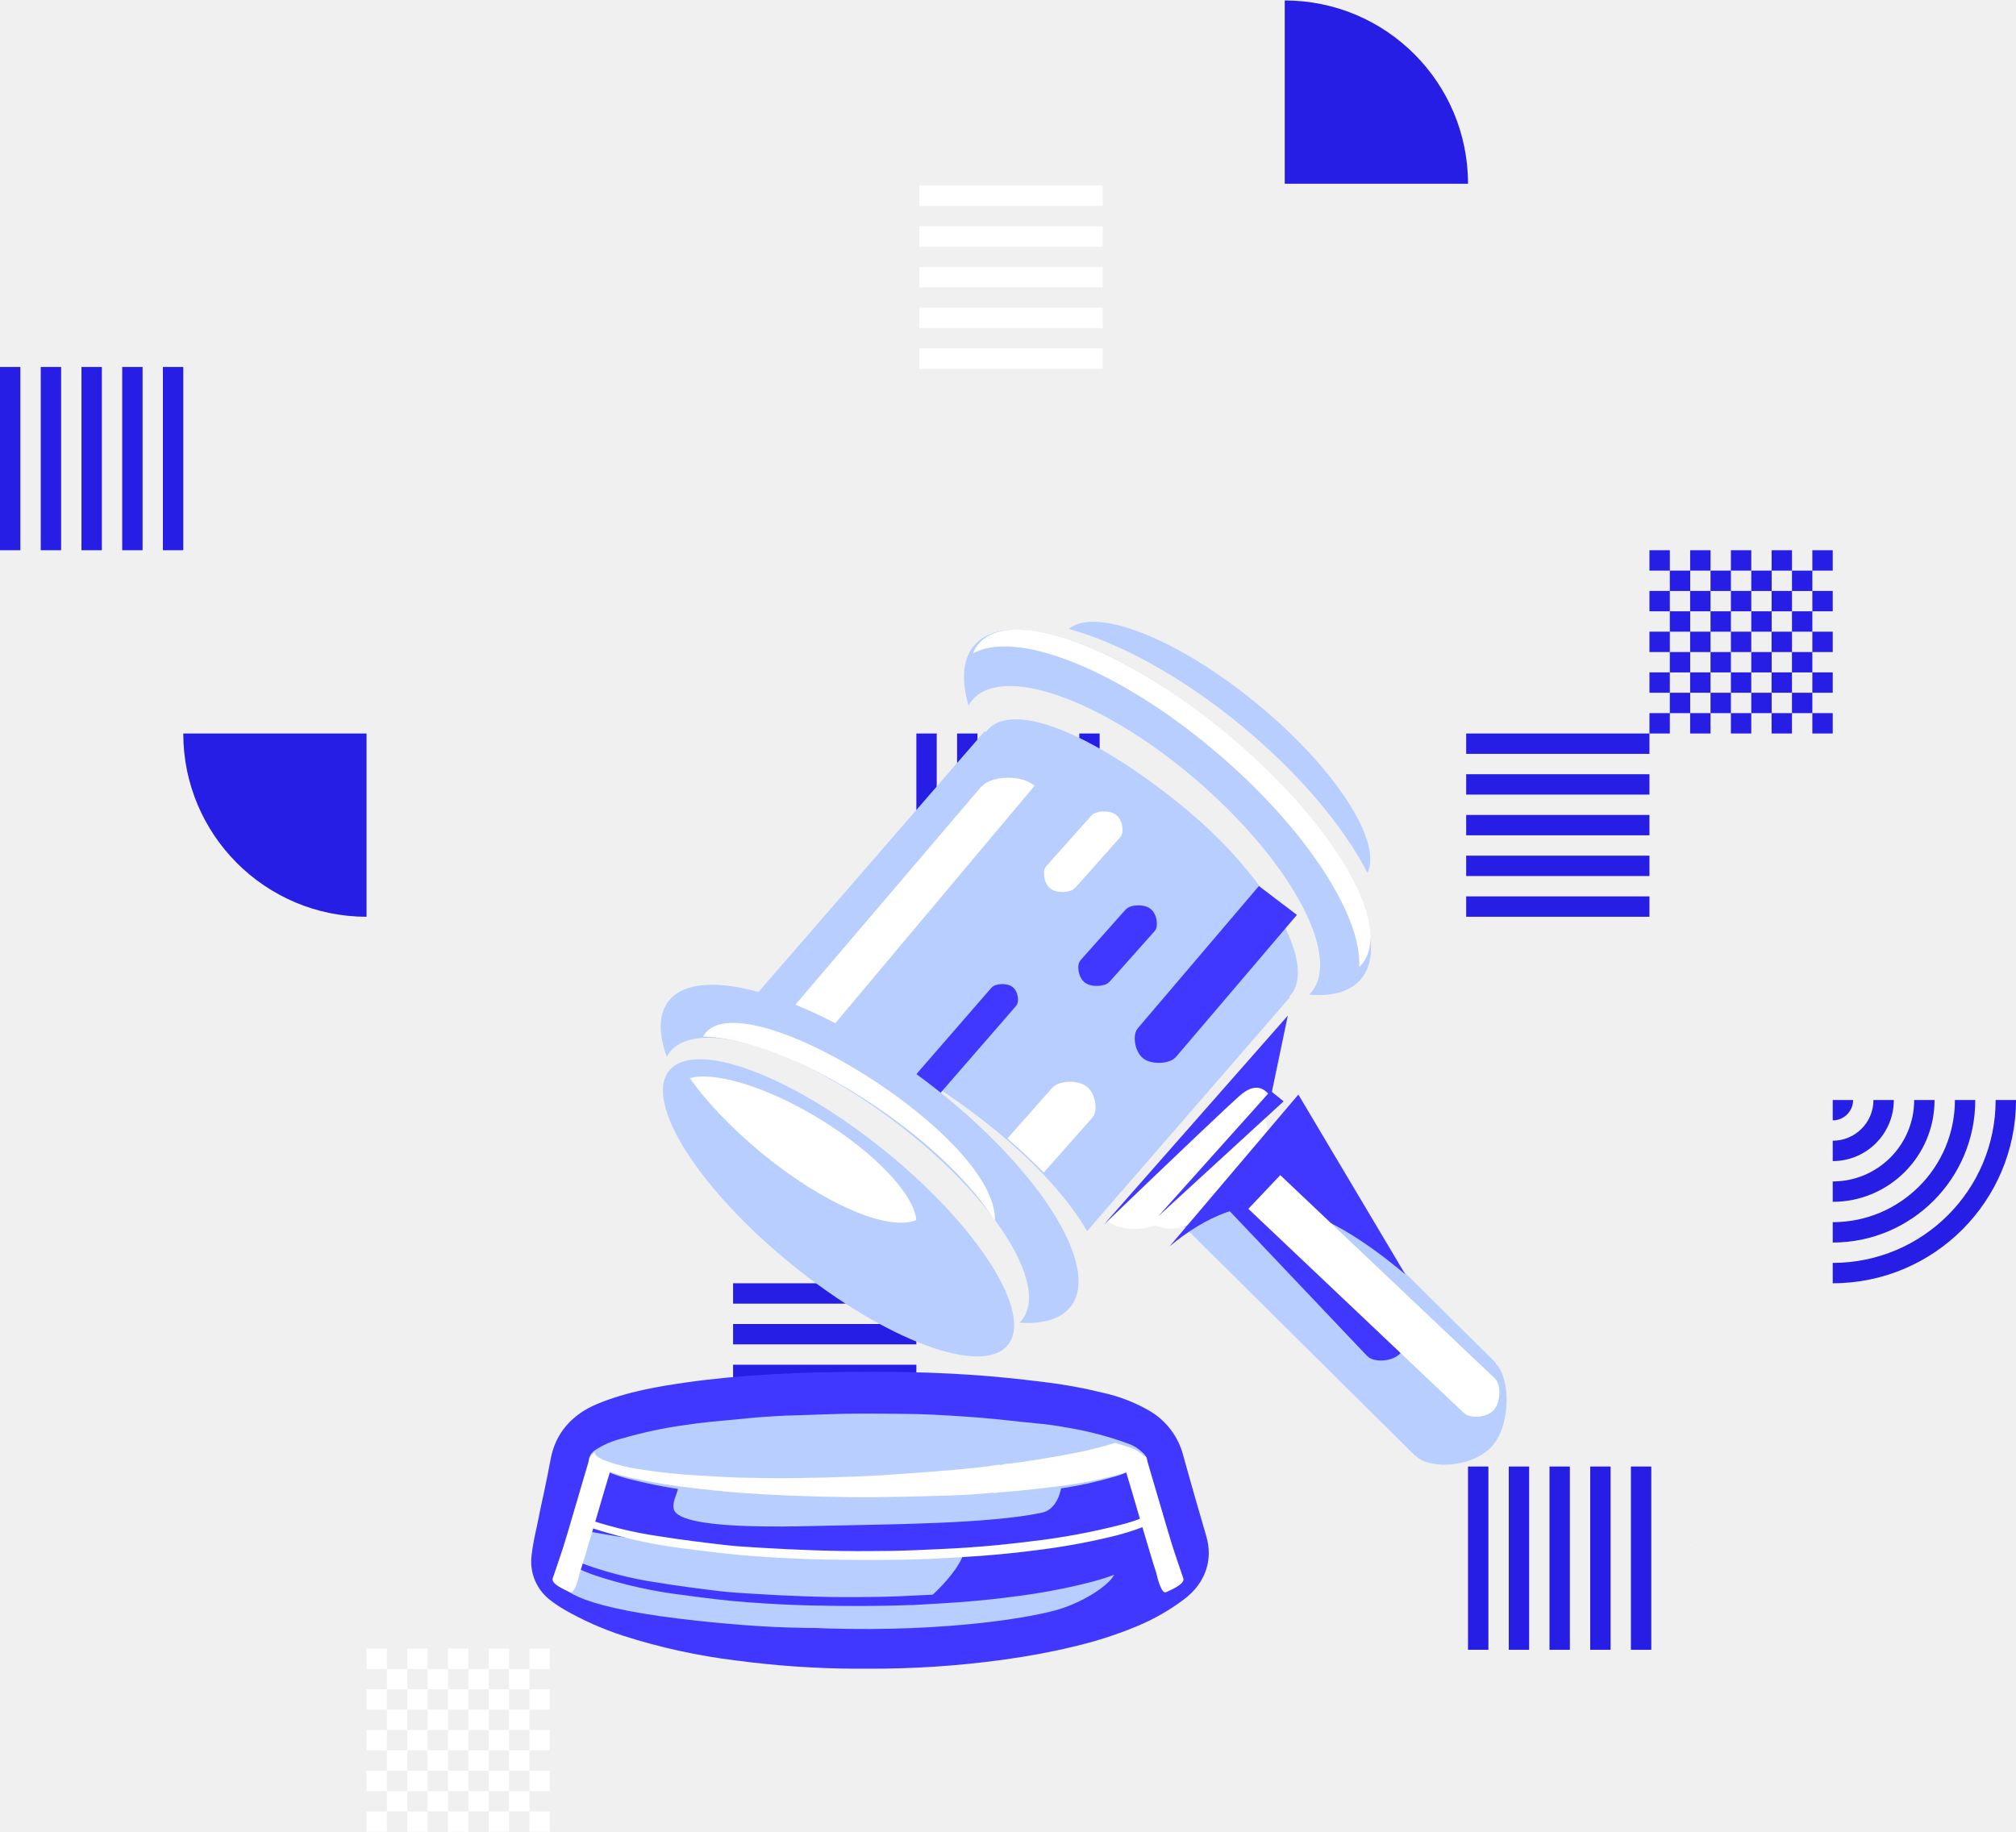
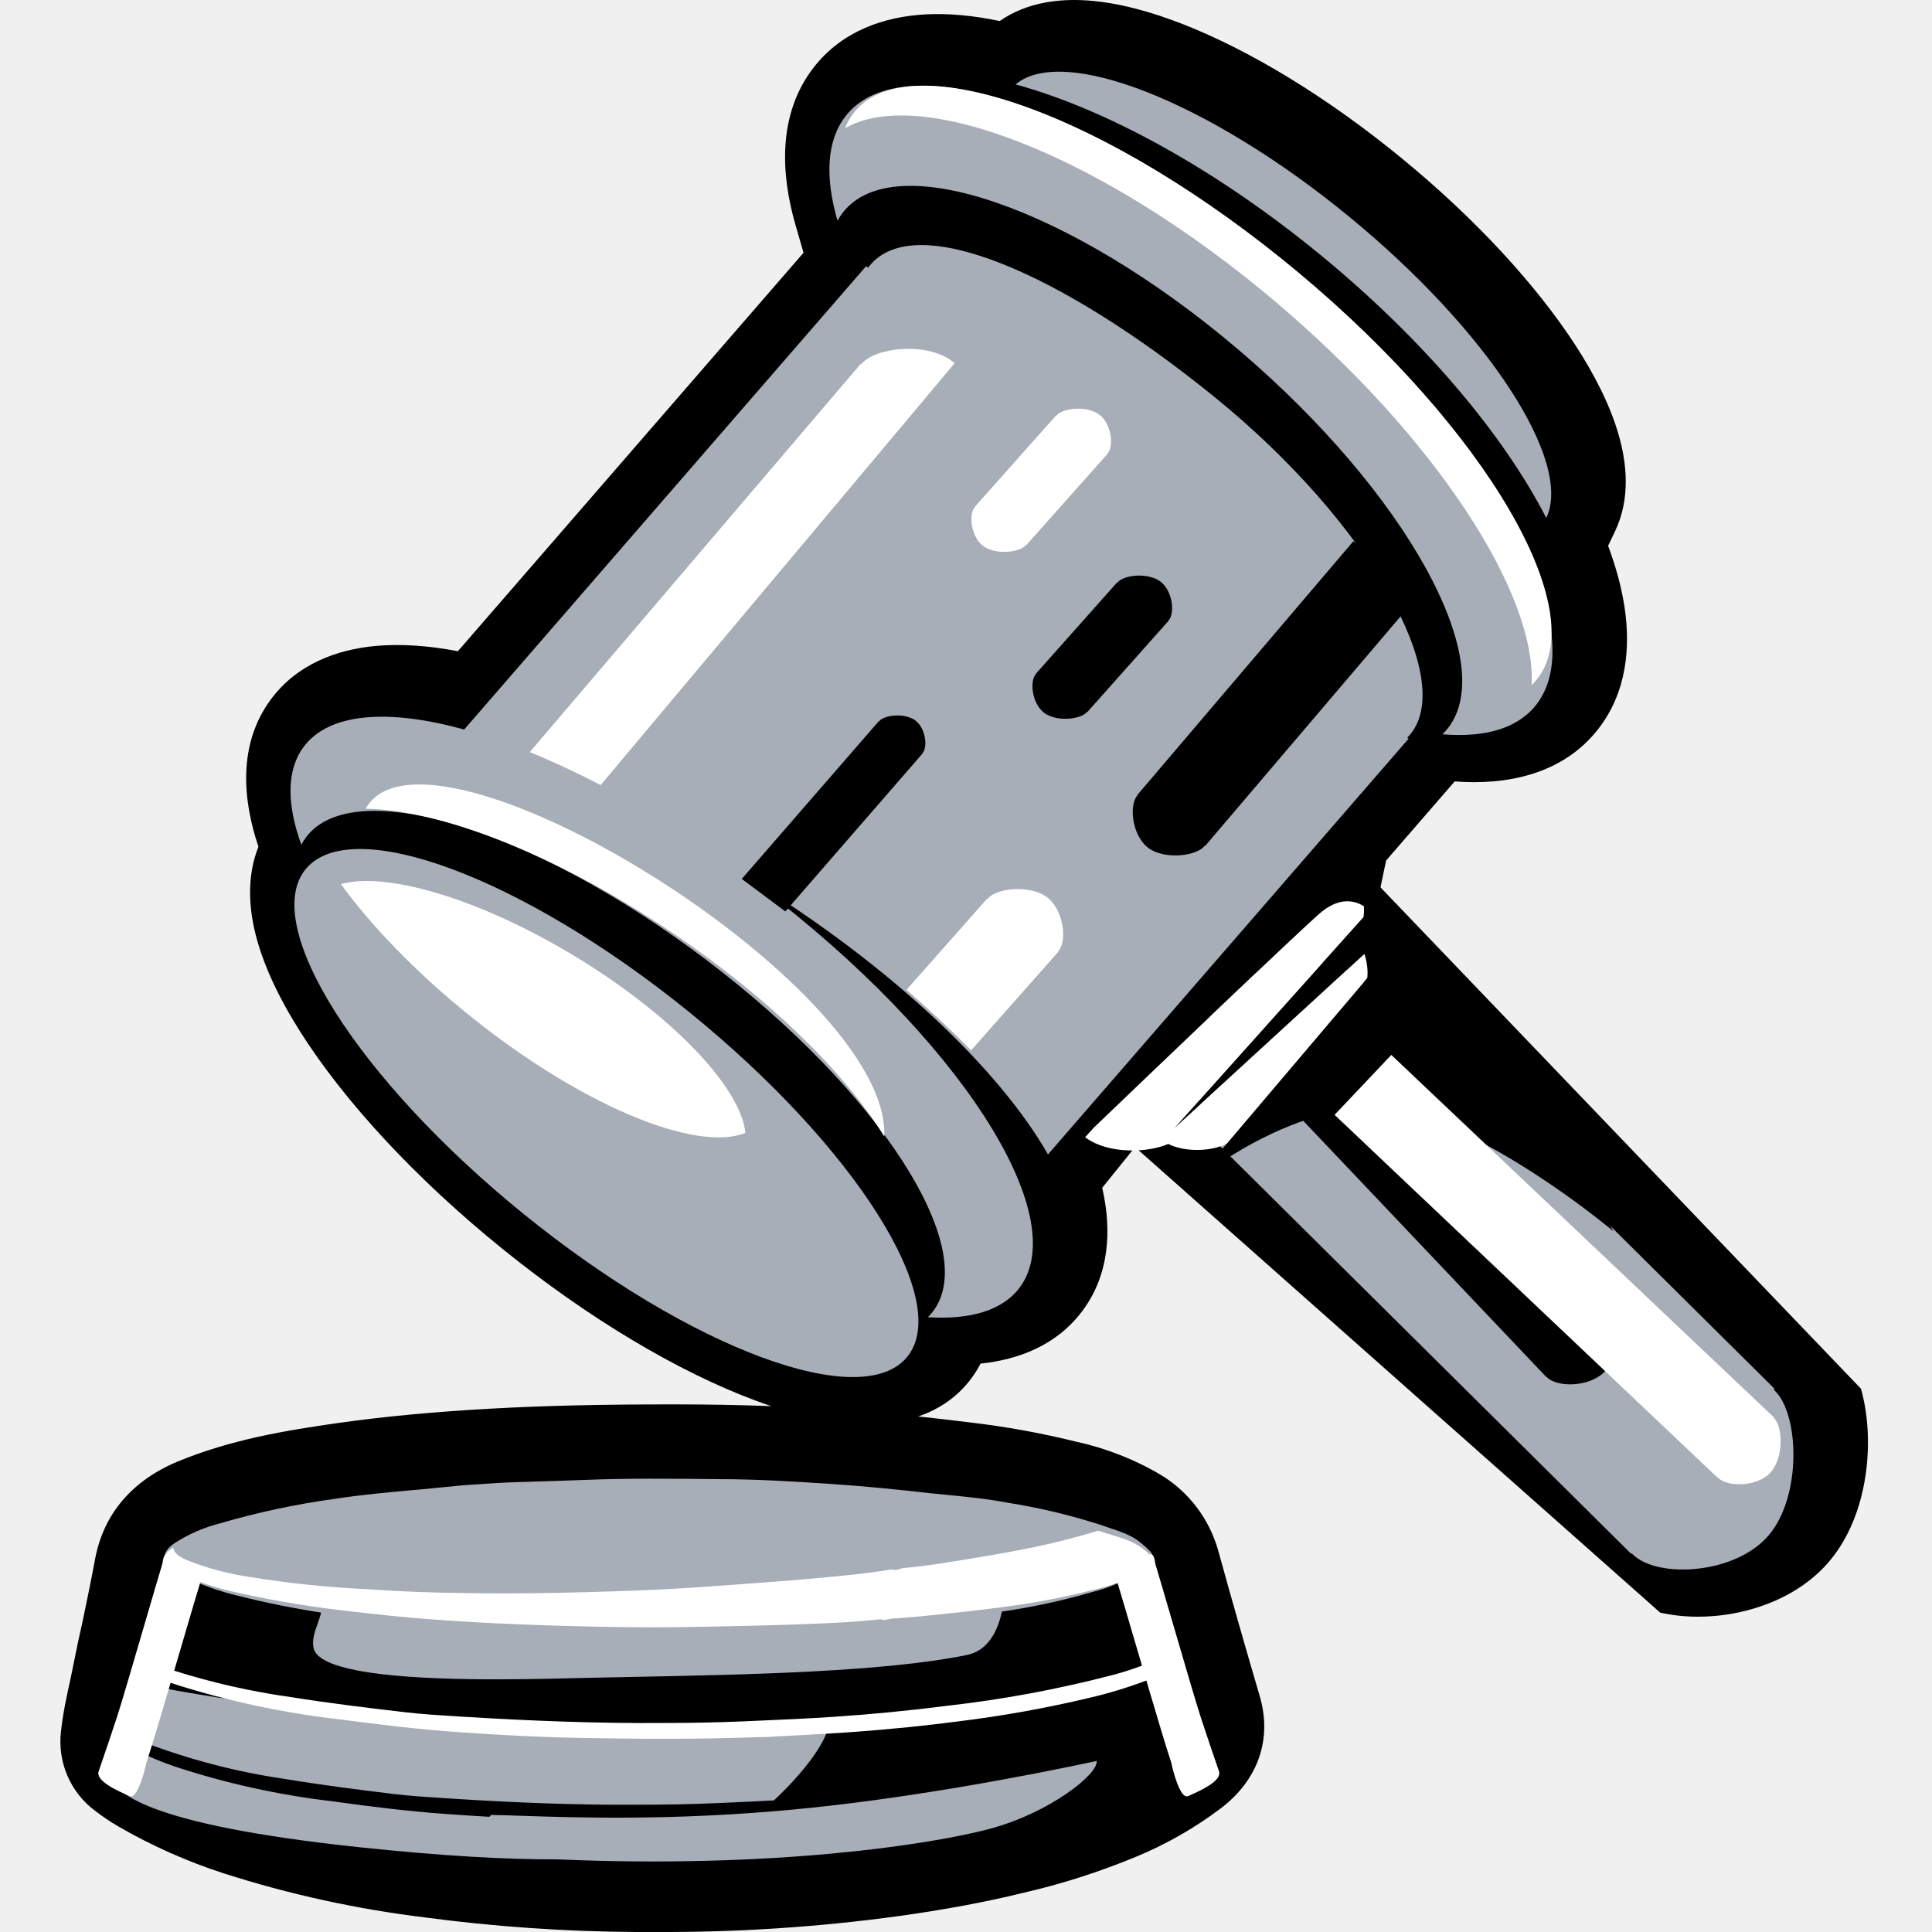
- <svg xmlns="http://www.w3.org/2000/svg" width="482" height="438" viewBox="0 0 482 438">
-   <g fill="none" fill-rule="evenodd">
-     <g transform="matrix(1 0 0 -1 0 438)">
-       <path fill="#261EE4" d="M428.44,277.23 L423.581,277.23 L423.581,282.089 L428.44,282.089 L428.44,286.96 L423.581,286.96 L423.581,291.831 L428.44,291.831 L428.44,296.69 L433.311,296.69 L433.311,301.561 L428.44,301.561 L428.44,296.702 L423.581,296.702 L423.581,301.561 L428.44,301.561 L428.44,306.435 L423.569,306.435 L423.569,301.564 L418.71,301.564 L418.71,296.705 L413.839,296.705 L413.839,301.564 L408.967,301.564 L408.967,296.705 L404.109,296.705 L404.109,301.564 L408.967,301.564 L408.967,306.435 L404.096,306.435 L404.096,301.564 L399.237,301.564 L399.237,306.435 L394.364,306.435 L394.364,301.564 L399.235,301.564 L399.235,296.705 L394.364,296.705 L394.364,291.834 L399.235,291.834 L399.235,286.963 L394.364,286.963 L394.364,282.092 L399.235,282.092 L399.235,277.233 L399.235,277.221 L404.094,277.221 L404.094,272.362 L408.965,272.362 L408.965,277.221 L413.836,277.221 L413.836,272.362 L418.707,272.362 L418.707,277.221 L423.566,277.221 L423.566,272.362 L428.437,272.362 L428.437,277.221 L433.308,277.221 L433.308,282.092 L428.437,282.092 L428.437,277.23 L428.44,277.23 Z M399.235,277.218 L399.235,272.359 L394.364,272.359 L394.364,277.23 L399.235,277.23 L399.235,277.218 Z M413.836,301.564 L413.836,306.435 L418.707,306.435 L418.707,301.564 L413.836,301.564 Z M428.44,291.834 L428.44,286.963 L433.311,286.963 L433.311,291.834 L428.44,291.834 Z M404.094,296.693 L399.235,296.693 L399.235,291.834 L404.094,291.834 L404.094,296.693 Z M404.106,272.359 L404.106,267.488 L408.965,267.488 L408.965,272.359 L413.836,272.359 L413.836,267.488 L418.707,267.488 L418.707,272.359 L423.578,272.359 L423.578,267.488 L428.437,267.488 L428.437,272.359 L433.308,272.359 L433.308,267.488 L428.437,267.488 L428.437,262.617 L423.566,262.617 L423.566,267.488 L418.707,267.488 L418.707,262.617 L413.836,262.617 L413.836,267.488 L408.965,267.488 L408.965,262.617 L404.094,262.617 L404.094,267.488 L399.235,267.488 L399.235,262.617 L394.364,262.617 L394.364,267.488 L399.235,267.488 L399.235,272.359 L404.106,272.359 Z M423.566,282.089 L423.566,286.96 L418.707,286.96 L418.707,282.089 L423.566,282.089 Z M413.836,282.089 L413.836,277.23 L418.707,277.23 L418.707,282.089 L413.836,282.089 Z M408.965,282.089 L413.836,282.089 L413.836,286.96 L408.965,286.96 L408.965,282.089 Z M408.965,282.089 L404.106,282.089 L404.106,277.23 L408.965,277.23 L408.965,282.089 Z M408.965,291.834 L404.106,291.834 L404.106,286.963 L408.965,286.963 L408.965,291.834 Z M413.836,291.834 L413.836,296.693 L408.965,296.693 L408.965,291.834 L413.836,291.834 Z M418.71,291.834 L413.839,291.834 L413.839,286.963 L418.71,286.963 L418.71,291.834 Z M418.71,291.834 L423.569,291.834 L423.569,296.693 L418.71,296.693 L418.71,291.834 Z M404.094,286.963 L404.094,282.092 L399.235,282.092 L399.235,286.963 L404.094,286.963 Z M438.182,301.564 L433.311,301.564 L433.311,306.435 L438.182,306.435 L438.182,301.564 Z M433.311,291.834 L438.182,291.834 L438.182,296.705 L433.311,296.705 L433.311,291.834 Z M438.182,282.089 L433.311,282.089 L433.311,286.96 L438.182,286.96 L438.182,282.089 Z M433.311,272.359 L438.182,272.359 L438.182,277.23 L433.311,277.23 L433.311,272.359 Z M433.311,262.617 L438.182,262.617 L438.182,267.488 L433.311,267.488 L433.311,262.617 Z" />
-       <path fill="#FFF" d="M121.712,14.613 L116.853,14.613 L116.853,19.472 L121.712,19.472 L121.712,24.343 L116.853,24.343 L116.853,29.214 L121.712,29.214 L121.712,34.073 L126.583,34.073 L126.583,38.944 L121.712,38.944 L121.712,34.085 L116.853,34.085 L116.853,38.944 L121.712,38.944 L121.712,43.818 L116.841,43.818 L116.841,38.947 L111.982,38.947 L111.982,34.088 L107.111,34.088 L107.111,38.947 L102.24,38.947 L102.24,34.088 L97.381,34.088 L97.381,38.947 L102.24,38.947 L102.24,43.818 L97.369,43.818 L97.369,38.947 L92.51,38.947 L92.51,43.818 L87.636,43.818 L87.636,38.947 L92.507,38.947 L92.507,34.088 L87.636,34.088 L87.636,29.217 L92.507,29.217 L92.507,24.346 L87.636,24.346 L87.636,19.475 L92.507,19.475 L92.507,14.616 L92.507,14.604 L97.366,14.604 L97.366,9.745 L102.237,9.745 L102.237,14.604 L107.109,14.604 L107.109,9.745 L111.98,9.745 L111.98,14.604 L116.839,14.604 L116.839,9.745 L121.71,9.745 L121.71,14.604 L126.581,14.604 L126.581,19.475 L121.71,19.475 L121.71,14.613 L121.712,14.613 Z M92.507,14.601 L92.507,9.742 L87.636,9.742 L87.636,14.613 L92.507,14.613 L92.507,14.601 Z M107.109,38.947 L107.109,43.818 L111.98,43.818 L111.98,38.947 L107.109,38.947 Z M121.712,29.217 L121.712,24.346 L126.583,24.346 L126.583,29.217 L121.712,29.217 Z M97.366,34.076 L92.507,34.076 L92.507,29.217 L97.366,29.217 L97.366,34.076 Z M97.379,9.742 L97.379,4.871 L102.237,4.871 L102.237,9.742 L107.109,9.742 L107.109,4.871 L111.98,4.871 L111.98,9.742 L116.851,9.742 L116.851,4.871 L121.71,4.871 L121.71,9.742 L126.581,9.742 L126.581,4.871 L121.71,4.871 L121.71,0 L116.839,0 L116.839,4.871 L111.98,4.871 L111.98,0 L107.109,0 L107.109,4.871 L102.237,4.871 L102.237,0 L97.366,0 L97.366,4.871 L92.507,4.871 L92.507,0 L87.636,0 L87.636,4.871 L92.507,4.871 L92.507,9.742 L97.379,9.742 Z M116.839,19.472 L116.839,24.343 L111.98,24.343 L111.98,19.472 L116.839,19.472 Z M107.109,19.472 L107.109,14.613 L111.98,14.613 L111.98,19.472 L107.109,19.472 Z M102.237,19.472 L107.109,19.472 L107.109,24.343 L102.237,24.343 L102.237,19.472 Z M102.237,19.472 L97.379,19.472 L97.379,14.613 L102.237,14.613 L102.237,19.472 Z M102.237,29.217 L97.379,29.217 L97.379,24.346 L102.237,24.346 L102.237,29.217 Z M107.109,29.217 L107.109,34.076 L102.237,34.076 L102.237,29.217 L107.109,29.217 Z M111.982,29.217 L107.111,29.217 L107.111,24.346 L111.982,24.346 L111.982,29.217 Z M111.982,29.217 L116.841,29.217 L116.841,34.076 L111.982,34.076 L111.982,29.217 Z M97.366,24.346 L97.366,19.475 L92.507,19.475 L92.507,24.346 L97.366,24.346 Z M131.455,38.947 L126.583,38.947 L126.583,43.818 L131.455,43.818 L131.455,38.947 Z M126.583,29.217 L131.455,29.217 L131.455,34.088 L126.583,34.088 L126.583,29.217 Z M131.455,19.472 L126.583,19.472 L126.583,24.343 L131.455,24.343 L131.455,19.472 Z M126.583,9.742 L131.455,9.742 L131.455,14.613 L126.583,14.613 L126.583,9.742 Z M126.583,0 L131.455,0 L131.455,4.871 L126.583,4.871 L126.583,0 Z" />
-       <path fill="#261EE4" d="M258.038,262.617 L262.909,262.617 L262.909,218.799 L258.038,218.799 L258.038,262.617 Z M253.172,262.617 L248.303,262.617 L248.303,218.799 L253.172,218.799 L253.172,262.617 Z M243.435,262.617 L238.566,262.617 L238.566,218.799 L243.435,218.799 L243.435,262.617 Z M228.828,262.617 L233.697,262.617 L233.697,218.799 L228.828,218.799 L228.828,262.617 Z M223.96,262.617 L219.091,262.617 L219.091,218.799 L223.96,218.799 L223.96,262.617 Z" />
-       <path fill="#FFF" d="M263.639,354.686 L263.639,349.815 L219.821,349.815 L219.821,354.686 L263.639,354.686 Z M263.639,359.553 L263.639,364.421 L219.821,364.421 L219.821,359.553 L263.639,359.553 Z M263.639,369.29 L263.639,374.159 L219.821,374.159 L219.821,369.29 L263.639,369.29 Z M263.639,383.896 L263.639,379.027 L219.821,379.027 L219.821,383.896 L263.639,383.896 Z M263.639,388.765 L263.639,393.633 L219.821,393.633 L219.821,388.765 L263.639,388.765 Z" />
-       <path fill="#261EE4" d="M219.091 92.215L219.091 87.344 175.273 87.344 175.273 92.215 219.091 92.215zM219.091 97.082L219.091 101.95 175.273 101.95 175.273 97.082 219.091 97.082zM219.091 106.819L219.091 111.688 175.273 111.688 175.273 106.819 219.091 106.819zM219.091 121.425L219.091 116.556 175.273 116.556 175.273 121.425 219.091 121.425zM219.091 126.294L219.091 131.162 175.273 131.162 175.273 126.294 219.091 126.294zM394.364 223.67L394.364 218.799 350.545 218.799 350.545 223.67 394.364 223.67zM394.364 228.536L394.364 233.405 350.545 233.405 350.545 228.536 394.364 228.536zM394.364 238.274L394.364 243.142 350.545 243.142 350.545 238.274 394.364 238.274zM394.364 252.88L394.364 248.011 350.545 248.011 350.545 252.88 394.364 252.88zM394.364 257.748L394.364 262.617 350.545 262.617 350.545 257.748 394.364 257.748z" />
-       <path fill="#261EE4" d="M443.051,174.981 L438.182,174.981 C438.182,150.781 457.8,131.162 482,131.162 L482,136.031 C460.488,136.031 443.051,153.468 443.051,174.981 Z M452.788,174.981 L447.919,174.981 C447.919,156.158 463.178,140.9 482,140.9 L482,145.768 C465.868,145.768 452.788,158.848 452.788,174.981 Z M457.657,174.981 L462.525,174.981 C462.525,164.225 471.245,155.506 482,155.506 L482,150.637 C468.555,150.637 457.657,161.536 457.657,174.981 Z M472.263,174.981 L467.394,174.981 C467.394,166.913 473.933,160.375 482,160.375 L482,165.243 C476.623,165.243 472.263,169.603 472.263,174.981 Z M482,174.981 L477.131,174.981 C477.131,172.291 479.31,170.112 482,170.112 L482,174.981 Z" transform="rotate(90 460.09 153.072)" />
-       <path fill="#261EE4" fill-rule="nonzero" d="M43.818,262.617 L87.636,262.617 L87.636,218.799 C63.437,218.799 43.818,238.417 43.818,262.617 Z" />
-       <path fill="#261EE4" fill-rule="nonzero" d="M307.165,437.89 L350.984,437.89 L350.984,394.072 C326.784,394.072 307.165,413.69 307.165,437.89 Z" transform="rotate(-180 329.075 415.98)" />
-       <path fill="#261EE4" d="M4.871 350.253L0 350.253 0 306.435 4.871 306.435 4.871 350.253zM19.48 350.253L24.351 350.253 24.351 306.435 19.48 306.435 19.48 350.253zM34.088 350.253L29.217 350.253 29.217 306.435 34.088 306.435 34.088 350.253zM43.818 350.253L38.947 350.253 38.947 306.435 43.818 306.435 43.818 350.253zM9.742 350.253L14.613 350.253 14.613 306.435 9.742 306.435 9.742 350.253zM355.855 87.344L350.984 87.344 350.984 43.526 355.855 43.526 355.855 87.344zM370.463 87.344L375.334 87.344 375.334 43.526 370.463 43.526 370.463 87.344zM385.072 87.344L380.201 87.344 380.201 43.526 385.072 43.526 385.072 87.344zM394.802 87.344L389.931 87.344 389.931 43.526 394.802 43.526 394.802 87.344zM360.726 87.344L365.597 87.344 365.597 43.526 360.726 43.526 360.726 87.344z" />
-     </g>
-     <g transform="translate(127 125)">
-       <g transform="rotate(18 32.254 214.14)">
-         <path fill="#B7CEFF" d="M103.935,36.591 C128.881,46.196 146.527,62.502 143.056,71.572 C142.977,71.779 142.888,71.98 142.788,72.177 L142.996,72.264 L114.137,140.458 C104.225,131.452 85.79,122.679 63.804,117.437 C47.686,113.594 32.477,112.322 20.492,113.337 L53.924,34.343 L54.233,34.475 C54.267,34.37 54.304,34.267 54.343,34.165 C57.814,25.095 78.989,26.987 103.935,36.591 Z" />
-         <path fill="#FFF" d="M68.867,42.911 C69.01,42.96 69.151,43.014 69.291,43.074 L39.476,116.864 L29.85,113.511 L57.289,47.082 L57.382,47.121 C57.393,47.09 57.404,47.059 57.415,47.029 C58.463,44.335 64.788,41.518 68.867,42.911 Z" />
-         <path fill="#4038FF" d="M127.644,52.079 C128.295,50.4 132.231,48.644 134.769,49.512 C137.307,50.381 139.003,54.065 138.352,55.744 C138.337,55.782 138.32,55.82 138.302,55.856 L138.341,55.872 L121.267,97.283 L110.492,93.522 L127.565,52.112 L127.623,52.136 C127.63,52.117 127.636,52.098 127.644,52.079 Z" transform="rotate(-180 124.492 73.283)" />
-         <path fill="#4038FF" d="M74.518 92.03C74.937 90.981 77.467 89.883 79.099 90.426 80.73 90.969 81.821 93.272 81.402 94.321 81.392 94.345 81.381 94.368 81.369 94.391L81.394 94.401 70.419 120.283 63.492 117.932 74.467 92.051 74.505 92.066C74.509 92.054 74.513 92.042 74.518 92.03zM104.667 62.452C106.593 63.094 107.88 65.814 107.385 67.054 107.374 67.082 107.362 67.11 107.347 67.137L107.377 67.149 100.784 82.193 100.74 82.175C100.735 82.19 100.73 82.204 100.724 82.218 100.23 83.457 97.243 84.754 95.317 84.113 93.391 83.471 92.103 80.751 92.598 79.511 92.609 79.483 92.622 79.455 92.636 79.429L92.606 79.417 99.199 64.372 99.243 64.39C99.248 64.376 99.253 64.362 99.259 64.348 99.753 63.108 102.74 61.811 104.667 62.452z" />
-         <path fill="#FFF" d="M89.912,43.631 C91.839,44.272 93.126,46.993 92.631,48.232 C92.62,48.261 92.607,48.288 92.593,48.315 L92.623,48.327 L86.03,63.372 L85.986,63.354 C85.981,63.368 85.976,63.382 85.97,63.396 C85.476,64.636 82.489,65.933 80.562,65.291 C78.636,64.65 77.349,61.93 77.844,60.69 C77.855,60.661 77.867,60.634 77.882,60.607 L77.852,60.595 L84.445,45.55 L84.489,45.568 C84.494,45.554 84.499,45.54 84.505,45.526 C84.999,44.286 87.986,42.989 89.912,43.631 Z" />
-         <path fill="#B7CEFF" d="M195.957,88.471 C202.509,90.682 206.882,100.071 205.196,104.353 C205.158,104.45 205.115,104.545 205.067,104.638 L205.167,104.679 L174.786,177.092 L174.636,177.03 C174.619,177.079 174.601,177.127 174.582,177.176 C172.897,181.458 162.731,185.943 156.179,183.732 C149.626,181.522 145.253,172.133 146.939,167.851 C146.977,167.753 147.02,167.658 147.069,167.565 L146.968,167.524 L177.349,95.112 L177.499,95.174 C177.516,95.125 177.534,95.076 177.553,95.028 C179.238,90.746 189.404,86.261 195.957,88.471 Z" transform="rotate(94 176.068 136.102)" />
-         <path fill="#FFF" d="M145.998,93.516 C149.185,96.332 149.979,102.219 148.246,104.344 C148.205,104.395 148.16,104.444 148.113,104.491 L148.168,104.535 L147.977,104.754 C149.752,106.983 150.104,110.604 148.962,112.003 C148.931,112.04 148.898,112.076 148.863,112.111 L148.904,112.143 L131.589,131.928 L131.529,131.879 C131.514,131.899 131.5,131.918 131.484,131.936 C130.234,133.467 125.63,134.056 122.805,132.634 C119.912,133.883 114.776,133.948 111.85,131.897 C111.772,131.843 111.696,131.787 111.621,131.729 L145.998,93.516 Z" transform="rotate(-18 130.62 113.516)" />
-         <polygon fill="#4038FF" points="150.727 97.946 153.847 100.44 123.847 127.946" transform="rotate(-18 138.847 112.946)" />
-         <path fill="#4038FF" d="M152.669,82.192 L148.604,101.628 C146.639,98.792 144.155,98.702 141.152,101.356 C138.149,104.01 127.321,114.289 108.669,132.192 L152.669,82.192 Z" transform="rotate(-18 130.669 107.192)" />
-         <path fill="#4038FF" d="M141.476,100.856 L188.69,117.353 C173.273,117.341 162.029,119.649 154.958,124.279 C147.887,128.908 143.307,136.96 141.218,148.434 L141.476,100.856 Z" transform="rotate(22 164.954 124.645)" />
-         <path fill="#4038FF" d="M173.303,108.023 C174.018,106.192 178.323,104.273 181.098,105.218 C183.873,106.162 185.724,110.176 185.009,112.008 C184.993,112.049 184.975,112.09 184.954,112.13 L184.997,112.147 L166.282,157.31 L154.503,153.222 L173.217,108.059 L173.281,108.086 C173.288,108.065 173.295,108.044 173.303,108.023 Z" transform="rotate(96 169.833 131.14)" />
-         <path fill="#FFF" d="M191.54,99.994 C192.175,98.34 196.002,96.607 198.469,97.46 C200.935,98.313 202.58,101.939 201.945,103.593 C201.931,103.63 201.915,103.667 201.896,103.703 L201.934,103.719 L178.31,170.609 L167.839,166.917 L191.463,100.026 L191.52,100.05 C191.526,100.031 191.533,100.012 191.54,99.994 Z" transform="rotate(96 184.96 133.922)" />
-         <path fill="#FFF" d="M103.277,107.568 C105.94,108.461 107.719,112.25 107.036,113.976 C107.02,114.016 107.003,114.054 106.983,114.092 L107.024,114.108 L99.968,130.332 C96.567,128.575 92.961,126.88 89.183,125.273 L95.719,110.241 L95.78,110.266 L95.802,110.207 C96.485,108.481 100.614,106.674 103.277,107.568 Z" />
-         <ellipse cx="55.903" cy="153.522" fill="#B7CEFF" rx="52.105" ry="17.568" transform="rotate(21 55.903 153.522)" />
-         <path fill="#B7CEFF" d="M65.492,4.866 C69.93,-2.219 90.864,-1.001 113.638,7.904 C136.248,16.745 152.533,29.979 151.44,38.283 C142.581,29.471 128.456,20.598 111.542,13.984 C94.54,7.336 78.132,4.306 65.737,4.855 L65.492,4.866 Z" />
-         <path fill="#FFF" d="M12.568,134.977 C17.837,131.589 30.678,131.291 44.97,134.682 C60.164,138.286 72.105,144.898 74.491,150.559 C69.072,155.258 52.305,153.821 34.184,146.673 C25.63,143.299 18.13,139.188 12.492,135.027 Z" />
-         <path fill="#B7CEFF" d="M45.044 16.03C49.386 3.886 78.178 4.457 109.354 17.305 140.529 30.152 162.282 50.412 157.94 62.556 156.564 66.403 152.736 68.974 147.155 70.283 147.331 69.949 147.484 69.602 147.613 69.242 151.426 58.579 132.375 40.81 105.062 29.554 77.749 18.298 52.516 17.817 48.704 28.48 48.561 28.881 48.45 29.291 48.37 29.711 44.943 24.657 43.651 19.926 45.044 16.03zM1.941 119.218C5.878 107.731 34.611 107.257 66.119 118.158 97.627 129.058 119.978 147.207 116.042 158.693 114.795 162.332 111.06 164.866 105.537 166.283 105.702 165.965 105.843 165.636 105.96 165.295 109.416 155.209 89.84 139.291 62.236 129.741 34.632 120.191 9.452 120.625 5.996 130.71 5.866 131.089 5.768 131.476 5.703 131.871 2.121 127.274.678 122.903 1.941 119.218z" />
-         <path fill="#FFF" d="M109.608,17.212 C140.209,29.508 161.378,48.429 156.892,59.473 C156.779,59.75 156.651,60.02 156.509,60.283 C153.36,48.35 133.904,32.558 107.869,21.904 C79.671,10.365 53.423,8.809 45.492,17.561 C45.547,16.649 45.739,15.775 46.077,14.945 C50.563,3.901 79.007,4.916 109.608,17.212 Z" />
-         <path fill="#FFF" fill-rule="nonzero" d="M12.443,124.585 C15.603,108.149 86.922,125.168 92.443,144.974 C84.837,138.498 72.044,132.07 56.869,127.709 C38.951,122.56 22.326,121.619 12.67,124.518 L12.443,124.585 Z" />
-       </g>
-       <polygon fill="#8B613B" fill-rule="nonzero" points="115.55 210.47 115.45 210.55 115.53 210.45" />
-       <path fill="#4038FF" fill-rule="nonzero" d="M80.205,273.997 L77.215,273.997 C67.791,273.935 58.379,273.28 49.036,272.036 C39.848,270.917 30.785,268.931 21.965,266.103 C17.052,264.511 12.317,262.404 7.838,259.818 C6.751,259.188 5.706,258.487 4.711,257.718 C1.34,255.24 -0.43,251.109 0.089,246.933 C0.376,244.419 0.849,242.244 1.335,240.07 C1.485,239.341 1.647,238.612 1.784,237.883 C2.17,235.922 2.581,233.973 3.029,232.012 C3.602,229.259 4.175,226.506 4.686,223.741 C5.82,217.745 9.669,213.232 15.786,210.693 C22.987,207.714 30.424,206.495 37.413,205.501 C43.642,204.622 50.207,204.006 58.068,203.566 C65.194,203.176 72.519,203 82.56,203 C91.367,203 98.854,203.302 105.519,203.754 C110.677,204.106 116.196,204.659 122.375,205.426 C127.191,205.988 131.967,206.853 136.676,208.016 C140.705,208.892 144.57,210.411 148.125,212.516 C151.874,214.803 154.622,218.443 155.811,222.698 C157.792,229.888 159.835,236.952 161.405,242.307 C163.074,248.014 161.193,253.47 156.26,257.279 C152.731,259.952 148.88,262.161 144.799,263.853 C139.832,265.917 134.702,267.557 129.463,268.755 C124.343,270.012 118.899,271.005 112.795,271.86 C101.994,273.338 91.104,274.052 80.205,273.997 L80.205,273.997 Z" />
-       <g fill="#B7CEFF" fill-rule="nonzero" transform="rotate(-1 13646.906 -212.054)">
-         <path d="M3.047,6.297 L3.047,9.07 C3.047,11.767 0.583,16.514 1.062,19.223 C1.391,21.169 5.966,25.283 34.808,26.309 C63.649,27.335 73.833,24.902 82.625,22.126 C86.528,20.893 96.897,9.795 96.782,5 C66.053,8.167 33.231,10.38 3.047,6.297 Z" transform="rotate(5 48.891 15.774)" />
-         <path d="M52.184,16.834 C47.714,19.807 49.86,22.052 58.623,23.567 C88.25,28.692 110.443,28.008 118.608,26.856 C126.773,25.703 133.977,21.334 133.936,19.554 C124.312,20.417 107.431,21.531 92.07,21.05 C72.464,20.436 58.368,17.684 52.184,16.834 Z" transform="rotate(-6 91.927 22.254)" />
-       </g>
-       <path fill="#B7CEFF" fill-rule="nonzero" d="M35.224,227.946 L35.224,229.939 C35.224,231.894 33.642,233.849 34.075,235.804 C34.396,237.21 36.621,238.156 39.883,238.795 C48.237,240.43 63.363,239.983 70.135,239.817 C85.335,239.459 109.124,239.395 122.038,236.712 C126.154,235.855 127.155,230.476 126.982,227 C96.952,229.275 64.797,230.885 35.224,227.946 Z" />
-       <path fill="#B7CEFF" fill-rule="nonzero" d="M110.417,232.725 C106.62,233.21 102.859,233.375 99.099,233.541 C95.562,233.681 92.026,233.771 88.489,233.86 C84.319,233.975 80.162,234.038 75.992,233.975 C71.264,233.975 66.548,233.771 61.82,233.567 C57.683,233.371 53.572,233.099 49.485,232.751 C46.134,232.457 42.796,232.062 39.47,231.616 C34.268,231.004 29.107,230.058 24.02,228.785 C21.28,228.148 18.626,227.172 16.115,225.878 C15.904,225.763 15.705,225.661 15.507,225.534 C13.571,224.386 13.496,222.984 15.308,221.709 C17.229,220.465 19.332,219.548 21.538,218.993 C26.579,217.52 31.718,216.425 36.914,215.716 C40.748,215.117 44.632,214.785 48.504,214.441 C50.986,214.224 53.357,213.918 55.789,213.778 C57.588,213.663 59.388,213.523 61.187,213.472 C64.29,213.37 67.392,213.293 70.495,213.166 C76.588,212.924 82.681,213 88.762,213.064 C93.577,213.064 98.404,213.357 103.219,213.676 C107.823,213.969 112.415,214.428 117.007,214.951 C120.494,215.308 124.006,215.576 127.431,216.226 C131.728,216.903 135.968,217.918 140.114,219.261 C141.988,219.949 144.023,220.383 145.599,221.811 C145.94,222.077 146.26,222.371 146.555,222.691 C146.875,222.966 147.039,223.388 146.992,223.814 C146.944,224.24 146.691,224.614 146.319,224.807 C144.004,226.449 141.411,227.634 138.674,228.301 C135.239,229.292 131.75,230.076 128.225,230.647 C125.52,231.08 122.81,231.463 120.097,231.794 C117.391,232.126 114.674,232.483 111.943,232.649 C111.435,232.61 110.889,233.031 110.417,232.725 Z" />
-       <path fill="#FFF" fill-rule="nonzero" d="M145.555 222.347C143.984 221.14 141.944 220.764 140.077 220.133 139.935 220.082 139.791 220.038 139.644 220 136.345 221.005 132.985 221.841 129.579 222.502 126.909 223.022 124.225 223.487 121.542 223.918 118.859 224.35 116.164 224.793 113.456 225.025 112.924 225.081 112.442 225.446 111.91 225.202 108.201 225.811 104.405 226.154 100.671 226.487 97.159 226.796 93.635 227.04 90.111 227.306 85.956 227.616 81.814 227.892 77.647 228.047 72.936 228.224 68.213 228.357 63.502 228.413 59.385 228.468 55.255 228.413 51.137 228.335 47.786 228.258 44.436 228.08 41.085 227.859 35.838 227.608 30.614 227.061 25.443 226.221 22.677 225.816 19.977 225.106 17.406 224.107 17.196 224.018 16.986 223.941 16.776 223.841 15.749 223.376 15.218 222.834 15.181 222.247 13.511 223.354 13.61 224.461 15.49 225.501L16.108 225.789C18.62 226.943 21.282 227.813 24.034 228.379 29.127 229.503 34.293 230.346 39.502 230.903 42.828 231.291 46.167 231.645 49.505 231.899 53.61 232.209 57.728 232.442 61.87 232.608 66.593 232.796 71.304 232.918 76.028 232.973 80.182 233.039 84.349 232.973 88.516 232.884 92.052 232.807 95.576 232.741 99.113 232.608 102.822 232.475 106.618 232.331 110.414 231.91 110.921 232.176 111.428 231.844 111.96 231.822 114.692 231.667 117.4 231.357 120.12 231.069 122.841 230.781 125.536 230.46 128.232 230.084 131.756 229.584 135.245 228.901 138.68 228.036 141.417 227.465 144.01 226.436 146.321 225.003 146.693 224.835 146.945 224.511 146.992 224.141 147.039 223.771 146.876 223.405 146.556 223.166 146.249 222.868 145.914 222.594 145.555 222.347L145.555 222.347zM93.958 247.775C86.028 248.08 78.049 248.031 70.069 247.885 64.613 247.787 59.156 247.494 53.712 247.116 48.268 246.738 43.073 246.115 37.766 245.408 30.214 244.562 22.765 242.984 15.53 240.697 13.837 240.135 12.177 239.479 10.558 238.733 9.85 238.403 9.949 237.927 10.136 237.513 10.322 237.098 10.795 237.281 11.155 237.415 17.581 239.777 24.249 241.446 31.042 242.394 36.187 243.211 41.358 243.846 46.541 244.444 49.201 244.749 51.873 244.883 54.545 245.054 63.407 245.591 72.269 245.945 81.144 245.871 84.661 245.871 88.166 245.81 91.684 245.664 95.81 245.481 99.937 245.322 104.113 245.042 109.217 244.7 114.309 244.204 119.388 243.553 126.739 242.72 134.02 241.375 141.176 239.526 144.209 238.771 147.132 237.644 149.877 236.17 150.461 235.841 150.598 235.999 150.809 236.561 151.026 236.92 151.06 237.357 150.902 237.745 150.743 238.132 150.411 238.425 150.001 238.538 146.286 240.251 142.4 241.58 138.405 242.503 132.596 243.885 126.711 244.94 120.78 245.664 116.318 246.25 111.856 246.689 107.369 247.031 104.138 247.275 100.906 247.433 97.674 247.616 96.382 247.653 95.201 247.812 93.958 247.775z" />
-       <path fill="#4038FF" fill-rule="nonzero" d="M90.385,258.775 C82.793,259.08 75.153,259.031 67.513,258.885 C62.289,258.787 57.065,258.494 51.852,258.116 C46.64,257.738 41.666,257.115 36.584,256.408 C29.354,255.562 22.222,253.984 15.295,251.697 C13.673,251.135 12.084,250.479 10.535,249.733 C9.856,249.403 9.952,248.927 10.13,248.513 C10.309,248.098 10.761,248.281 11.106,248.415 C17.258,250.777 23.642,252.446 30.146,253.394 C35.073,254.211 40.024,254.846 44.986,255.444 C47.533,255.749 50.091,255.883 52.65,256.054 C61.135,256.591 69.619,256.945 78.116,256.871 C81.484,256.871 84.84,256.81 88.208,256.664 C92.159,256.481 96.109,256.322 100.108,256.042 C104.995,255.7 109.87,255.204 114.733,254.553 C121.771,253.72 128.743,252.375 135.594,250.526 C138.498,249.771 141.297,248.644 143.925,247.17 C144.484,246.841 144.615,246.999 144.817,247.561 C145.025,247.92 145.057,248.357 144.906,248.745 C144.754,249.132 144.436,249.425 144.044,249.538 C140.487,251.251 136.766,252.58 132.941,253.503 C127.379,254.885 121.745,255.94 116.066,256.664 C111.794,257.25 107.522,257.689 103.226,258.031 C100.132,258.275 97.038,258.433 93.944,258.616 C92.706,258.653 91.575,258.812 90.385,258.775 Z" />
-       <path fill="#FFF" fill-rule="nonzero" d="M17.051,225.92 C16.459,229.506 13.917,247.534 13.223,251.078 C13.143,252.271 12.713,256.275 11.571,255.931 C10.429,255.588 6.727,254.65 7.013,253.211 C7.523,250.655 7.992,248.078 8.461,245.501 C8.869,243.354 11.249,226.593 11.616,224.359 C11.616,223.822 11.616,222.856 12.187,223.028 C12.758,223.199 16.969,224.159 17.051,225.276 C17.069,225.44 17.069,225.605 17.051,225.769 L17.051,225.92 Z" transform="rotate(8 12.03 239.48)" />
-       <path fill="#FFF" fill-rule="nonzero" d="M154.051,225.92 C153.459,229.506 150.917,247.534 150.223,251.078 C150.143,252.271 149.713,256.275 148.571,255.931 C147.429,255.588 143.727,254.65 144.013,253.211 C144.523,250.655 144.992,248.078 145.461,245.501 C145.869,243.354 148.249,226.593 148.616,224.359 C148.616,223.822 148.616,222.856 149.187,223.028 C149.758,223.199 153.969,224.159 154.051,225.276 C154.069,225.44 154.069,225.605 154.051,225.769 L154.051,225.92 Z" transform="scale(-1 1) rotate(8 0 -1891.761)" />
-       <polygon fill="#8B613B" fill-rule="nonzero" points="278.475 244.445 278.555 244.555 278.445 244.475" />
-     </g>
-   </g>
+ <svg xmlns="http://www.w3.org/2000/svg" width="256" height="256" viewBox="0 0 256 256" fill="none">
+   <path d="M213.081 72.325L214 70.4C216.081 66.038 215.553 61.321 214.467 57.569C213.336 53.659 211.263 49.595 208.672 45.622C203.465 37.641 195.443 28.933 185.728 20.965C175.945 12.942 165.783 6.766 156.926 3.273C152.52 1.535 148.11 0.33 144.039 0.058C140.443 -0.183 136.102 0.25 132.468 2.788C129.088 2.078 125.792 1.744 122.684 1.904C117.268 2.183 111.592 4.051 107.786 8.979C103.003 15.174 103.473 23.128 105.406 29.808L106.472 33.49L60.672 86.29C56.828 85.559 53.088 85.271 49.625 85.606C44.688 86.083 39.44 87.949 35.959 92.582C31.432 98.608 32.182 106.084 34.246 112.2C32.776 115.852 32.963 119.77 33.684 123.038C34.671 127.512 36.923 132.199 39.808 136.751C45.623 145.926 55.018 156.119 66.51 165.425C78.001 174.73 89.925 181.801 100.109 185.582C100.806 185.841 101.504 186.087 102.2 186.32C98.222 186.172 93.946 186.087 89.296 186.087C79.409 186.087 72.196 186.26 65.179 186.644C57.438 187.077 50.974 187.684 44.84 188.55C37.958 189.528 30.635 190.728 23.544 193.662C17.521 196.162 13.731 200.606 12.614 206.51C12.111 209.233 11.547 211.944 10.983 214.655C10.541 216.586 10.136 218.504 9.756 220.435C9.666 220.914 9.565 221.393 9.465 221.871C9.414 222.111 9.364 222.35 9.315 222.589C8.836 224.731 8.37 226.872 8.088 229.347C7.577 233.459 9.32 237.527 12.639 239.968C13.619 240.725 14.648 241.415 15.718 242.035C20.128 244.581 24.791 246.656 29.629 248.224C38.314 251.008 47.238 252.965 56.285 254.066C65.486 255.291 74.753 255.936 84.033 255.997H86.977C97.71 256.052 108.433 255.348 119.068 253.893C125.079 253.051 130.44 252.073 135.481 250.835C140.64 249.656 145.691 248.041 150.582 246.008C154.601 244.342 158.393 242.167 161.868 239.534C166.726 235.784 168.578 230.412 166.934 224.792C165.388 219.519 163.377 212.563 161.426 205.483C160.255 201.293 157.55 197.709 153.857 195.457C150.357 193.384 146.551 191.888 142.584 191.026C137.947 189.88 133.244 189.029 128.501 188.476C126.133 188.182 123.862 187.92 121.673 187.689C124.122 186.853 126.47 185.425 128.349 183.105C128.98 182.325 129.502 181.515 129.928 180.685C134.948 180.161 139.985 178.278 143.399 173.734C147.087 168.825 147.244 162.888 146.133 157.776C146.12 157.716 146.107 157.656 146.094 157.596C146.078 157.528 146.063 157.46 146.047 157.392L150.4 152L219.981 213.679C220.12 213.711 220.257 213.74 220.393 213.769C222.797 214.267 225.358 214.336 227.82 214.064C232.513 213.545 238.353 211.585 242.316 206.969C246.197 202.447 247.44 196.321 247.512 191.579C247.55 189.069 247.274 186.49 246.621 184.118L246.593 184.019L182.132 116.756L180.396 118.541C180.257 118.51 180.12 118.48 179.984 118.451C179.939 118.442 179.893 118.433 179.848 118.424L192.754 103.544C199.463 104.056 207.048 102.72 211.826 96.533C215.565 91.691 216.069 85.729 215.25 80.379C214.848 77.759 214.103 75.058 213.081 72.325Z" fill="black" />
+   <path d="M178.731 28.68C160.113 13.411 140.879 5.9 134.567 11.186L134.799 11.25C146.574 14.507 161.019 22.337 174.918 33.737C188.746 45.077 199.274 57.685 204.889 68.633C208.439 61.189 197.216 43.84 178.731 28.68Z" fill="#A7AEB7" />
+   <path d="M186.908 97.257C192.918 89.819 181.354 69.179 160.915 52.594C140.476 36.008 121.221 27.794 115.211 35.231C115.143 35.315 115.077 35.401 115.014 35.488L114.764 35.27L61.509 96.664C51.454 93.893 43.644 94.429 40.256 98.938C37.952 102.005 37.973 106.537 39.929 111.932C40.11 111.583 40.319 111.25 40.556 110.935C46.862 102.541 70.575 109.796 93.52 127.14C116.465 144.484 129.955 165.347 123.649 173.741C123.436 174.024 123.203 174.29 122.952 174.537C128.556 174.891 132.825 173.654 135.099 170.626C142.281 161.067 126.871 137.27 100.681 117.474C100.224 117.128 99.766 116.786 99.309 116.447C118.022 127.973 132.388 141.635 138.864 152.969L186.641 97.887L186.473 97.742C186.626 97.588 186.771 97.426 186.908 97.257Z" fill="#A7AEB7" />
+   <path d="M216.429 206.04C219.717 209.158 229.902 208.629 234.337 203.462C238.772 198.295 238.427 187.359 235.14 184.241C235.103 184.206 235.065 184.172 235.026 184.139L235.138 184.025L180.233 129.576L180.158 129.652C180.091 129.574 180.02 129.499 179.946 129.428C176.658 126.31 166.473 126.839 162.038 132.006C157.603 137.173 157.948 148.109 161.235 151.227C161.272 151.262 161.31 151.296 161.349 151.33L161.237 151.444L216.142 205.893L216.217 205.816C216.284 205.894 216.355 205.969 216.429 206.04Z" fill="#A7AEB7" />
+   <path d="M120.226 179.772C114.213 187.196 91.488 178.759 69.466 160.927C47.445 143.094 34.467 122.619 40.48 115.194C46.492 107.77 69.218 116.207 91.239 134.039C113.261 151.872 126.238 172.347 120.226 179.772Z" fill="#A7AEB7" />
+   <path d="M112.02 15.418C119.782 5.367 146.572 14.662 171.859 36.18C197.145 57.699 211.352 83.291 203.59 93.342C201.131 96.526 196.763 97.769 191.139 97.297C191.405 97.038 191.654 96.759 191.884 96.461C198.699 87.636 186.265 65.198 164.112 46.346C141.958 27.494 118.474 19.366 111.659 28.191C111.404 28.523 111.175 28.874 110.973 29.243C109.301 23.467 109.53 18.643 112.02 15.418Z" fill="#A7AEB7" />
+   <path d="M31.652 211.477C35.251 212.378 38.887 213.112 42.548 213.677C42.432 214.17 42.257 214.662 42.082 215.154C41.699 216.232 41.315 217.311 41.553 218.389C41.87 219.773 44.06 220.704 47.273 221.333C55.197 222.885 69.309 222.533 76.295 222.359L77.062 222.34C79.153 222.291 81.41 222.247 83.78 222.201C98.367 221.92 117.231 221.555 128.17 219.282C130.867 218.721 132.205 216.188 132.749 213.547C133.254 213.47 133.758 213.391 134.262 213.31C137.733 212.748 141.169 211.977 144.552 211C147.247 210.343 149.799 209.177 152.079 207.56C152.446 207.369 152.695 207.002 152.742 206.582C152.789 206.163 152.627 205.747 152.311 205.476C152.021 205.162 151.706 204.872 151.37 204.61C150.147 203.501 148.644 203.002 147.158 202.508C146.759 202.375 146.36 202.242 145.969 202.098C141.887 200.776 137.711 199.777 133.48 199.11C130.748 198.592 127.96 198.32 125.174 198.049C124.521 197.985 123.868 197.922 123.216 197.855C118.694 197.34 114.173 196.888 109.639 196.599C104.898 196.285 100.144 195.997 95.403 195.997L94.719 195.989C88.958 195.929 83.187 195.868 77.415 196.097C75.379 196.181 73.342 196.242 71.305 196.304C70.287 196.334 69.269 196.365 68.251 196.398C66.872 196.437 65.494 196.53 64.116 196.622C63.722 196.648 63.329 196.675 62.935 196.7C61.424 196.787 59.937 196.939 58.432 197.093C57.551 197.183 56.664 197.274 55.762 197.353L55.208 197.402C51.579 197.724 47.942 198.047 44.349 198.608C39.232 199.306 34.172 200.385 29.208 201.835C27.037 202.381 24.965 203.284 23.074 204.509C21.29 205.765 21.363 207.146 23.269 208.276C23.427 208.377 23.585 208.462 23.749 208.551C23.788 208.572 23.828 208.593 23.868 208.615C26.34 209.889 28.954 210.85 31.652 211.477Z" fill="#A7AEB7" />
+   <path d="M64.83 240.737C64.982 240.579 65.086 240.49 65.086 240.49C66.197 240.506 67.567 240.552 69.18 240.605C76.497 240.849 88.814 241.26 104.574 239.824C119.646 238.451 136.011 235.336 145.312 233.338C145.567 235.073 139.05 240.207 131.208 242.314C123.507 244.383 102.527 247.633 73.766 246.372C67.19 246.398 58.801 245.95 47.539 244.759C19.279 241.77 15.068 237.415 14.878 235.481C14.72 233.978 15.504 231.915 16.261 229.925C16.861 228.347 17.444 226.815 17.526 225.644L17.716 222.92C47.085 229.004 79.478 229.084 109.88 228.084C109.759 230.724 106.279 235.076 102.55 238.564C100.639 238.667 98.735 238.753 96.833 238.839L96.832 238.839C96.174 238.869 95.516 238.899 94.857 238.929C91.541 239.073 88.237 239.133 84.921 239.133C76.554 239.206 68.199 238.857 59.844 238.328C59.401 238.299 58.958 238.27 58.515 238.242C56.439 238.109 54.364 237.975 52.297 237.728C47.411 237.139 42.536 236.514 37.685 235.709C31.28 234.776 24.994 233.132 18.936 230.806L18.921 230.801C18.583 230.669 18.148 230.5 17.975 230.903C17.799 231.311 17.705 231.78 18.373 232.104C19.899 232.839 21.464 233.484 23.061 234.039C29.882 236.291 36.904 237.844 44.024 238.677C49.028 239.374 53.926 239.987 59.059 240.359C60.981 240.499 62.905 240.626 64.83 240.737Z" fill="#A7AEB7" />
+   <path d="M159.598 112.108C158.477 113.482 154.257 113.93 152.144 112.344C150.031 110.758 149.564 106.792 150.685 105.417C150.711 105.386 150.738 105.356 150.766 105.328L150.735 105.301L179.325 71.715L188.272 78.516L159.682 112.101L159.635 112.061C159.629 112.068 159.624 112.075 159.618 112.082C159.612 112.091 159.605 112.1 159.598 112.108Z" fill="black" />
+   <path d="M116.497 95.561C117.208 94.706 119.912 94.448 121.275 95.453C122.638 96.458 122.958 98.946 122.246 99.801C122.23 99.821 122.213 99.839 122.195 99.857L122.215 99.874L104.061 120.772L98.289 116.463L116.443 95.565L116.474 95.591C116.481 95.581 116.489 95.571 116.497 95.561Z" fill="black" />
+   <path d="M154.877 82.172C155.718 81.161 155.34 78.222 153.731 77.035C152.122 75.848 148.93 76.154 148.09 77.165C148.081 77.176 148.072 77.188 148.063 77.2L148.027 77.169L137.275 89.253L137.299 89.273C137.277 89.294 137.257 89.316 137.238 89.339C136.398 90.349 136.775 93.289 138.384 94.475C139.993 95.662 143.185 95.357 144.025 94.346C144.035 94.335 144.044 94.323 144.053 94.311L144.088 94.341L154.84 82.258L154.816 82.238C154.838 82.217 154.858 82.195 154.877 82.172Z" fill="black" />
+   <path d="M182.375 120.193L185.147 122.408L155.606 149.494L181.461 120.638C180.361 119.644 177.97 118.29 174.791 121.099C170.355 125.019 142.805 151.463 142.805 151.463L186.132 102.228L182.375 120.193Z" fill="black" />
+   <path d="M201.199 141.983L213.785 163.147C213.785 163.147 200.912 152.327 189.424 148.347L213.265 173.478L213.216 173.525C213.232 173.539 213.248 173.554 213.263 173.57C214.624 174.946 214.626 179.588 212.665 181.706C210.704 183.823 206.352 183.88 204.991 182.504C204.96 182.473 204.93 182.44 204.903 182.406L204.87 182.437L172.689 148.515C164.662 151.269 158.304 156.544 158.304 156.544L182.375 128.172L201.199 141.983Z" fill="black" />
+   <path d="M172.125 36.171C197.041 56.998 211.109 81.159 203.547 90.137C203.357 90.362 203.155 90.576 202.942 90.778C203.624 78.645 190.208 57.936 169.069 40.037C146.172 20.649 122.065 11.206 111.974 16.988C112.303 16.151 112.75 15.391 113.318 14.716C120.88 5.739 147.209 15.345 172.125 36.171Z" fill="white" />
+   <path d="M126.151 47.842C126.27 47.931 126.386 48.025 126.498 48.123L79.587 104.027C76.365 102.348 73.221 100.888 70.198 99.657L114.039 48.224L114.115 48.289C114.134 48.263 114.154 48.238 114.174 48.213C115.974 46.009 122.755 45.295 126.151 47.842Z" fill="white" />
+   <path d="M146.787 60.056C147.627 59.045 147.25 56.106 145.641 54.919C144.032 53.732 140.84 54.038 140 55.049C139.995 55.055 139.99 55.061 139.985 55.067L139.972 55.084L139.937 55.053L129.185 67.137L129.209 67.157C129.187 67.178 129.167 67.2 129.148 67.222C128.308 68.233 128.685 71.172 130.294 72.359C131.903 73.546 135.095 73.24 135.935 72.23C135.944 72.219 135.954 72.207 135.962 72.195L135.998 72.225L146.75 60.142L146.726 60.122C146.748 60.101 146.768 60.079 146.787 60.056Z" fill="white" />
+   <path d="M144.902 149.452L143.79 150.688C143.864 150.745 143.939 150.8 144.016 150.854C146.897 152.873 151.954 152.809 154.803 151.579C157.159 152.765 160.772 152.53 162.57 151.515L181.169 129.593C181.281 128.64 181.153 127.497 180.791 126.402L155.606 149.494L180.677 121.513C180.734 121.063 180.751 120.582 180.729 120.082C179.458 119.287 177.387 118.805 174.791 121.099C171.101 124.36 151.417 143.206 144.902 149.452Z" fill="white" />
+   <path d="M235.065 187.907C236.298 189.14 236.324 193.277 234.569 195.154C232.814 197.031 228.893 197.059 227.66 195.825C227.632 195.797 227.605 195.768 227.58 195.737L227.551 195.765L176.84 147.723L184.356 139.782L235.066 187.825L235.022 187.866C235.036 187.879 235.051 187.893 235.065 187.907Z" fill="white" />
+   <path d="M140.272 126.008C141.437 124.599 140.924 120.51 138.702 118.863C136.48 117.216 132.064 117.651 130.898 119.06L130.86 119.109L130.811 119.067L120.115 131.155C123.165 133.81 126.026 136.494 128.676 139.174L140.221 126.128L140.188 126.1C140.217 126.071 140.245 126.04 140.272 126.008Z" fill="white" />
+   <path d="M45.167 117.147C51.108 115.455 63.39 119.026 75.904 126.546C89.019 134.426 98.185 144.116 98.767 150.119C92.14 152.754 76.83 146.398 61.999 134.388C54.996 128.718 49.204 122.68 45.167 117.147Z" fill="white" />
+   <path d="M117.174 150.597C118.03 130.368 56.419 92.729 48.458 107.16L48.691 107.166C58.616 107.389 73.899 113.329 89.112 123.604C101.996 132.305 112.021 142.218 117.174 150.597Z" fill="white" />
+   <path fill-rule="evenodd" clip-rule="evenodd" d="M151.327 205.137C150.151 204.234 148.709 203.804 147.277 203.376C146.825 203.241 146.374 203.107 145.933 202.958C145.793 202.907 145.651 202.864 145.507 202.827C142.258 203.817 138.949 204.639 135.596 205.29C132.966 205.802 130.324 206.26 127.682 206.685L127.357 206.738C124.822 207.146 122.276 207.556 119.719 207.775C119.54 207.794 119.366 207.848 119.194 207.902C118.864 208.006 118.541 208.107 118.197 207.95C114.544 208.549 110.807 208.887 107.13 209.214C104.528 209.444 101.92 209.636 99.309 209.829L99.308 209.829L99.281 209.831C98.431 209.894 97.582 209.956 96.732 210.021C92.641 210.326 88.562 210.598 84.459 210.751C79.82 210.925 75.169 211.056 70.53 211.11C66.476 211.165 62.409 211.11 58.355 211.034C55.055 210.958 51.755 210.783 48.456 210.566C43.289 210.318 38.145 209.779 33.054 208.952C30.33 208.554 27.672 207.855 25.14 206.87C25.071 206.841 25.002 206.814 24.933 206.786C24.795 206.73 24.657 206.674 24.519 206.609C23.508 206.151 22.985 205.617 22.948 205.039C22.476 205.352 22.148 205.665 21.963 205.977C21.666 206.125 21.572 206.795 21.514 207.207C21.25 208.055 20.358 211.106 19.337 214.6L19.336 214.602C17.794 219.879 15.957 226.165 15.54 227.391C14.73 229.839 13.919 232.288 13.072 234.71C12.635 235.962 15.532 237.263 16.836 237.848L16.839 237.849C16.954 237.901 17.057 237.947 17.144 237.987C18.21 238.479 19.178 234.634 19.42 233.481C19.945 231.962 21.245 227.607 22.61 222.975C22.837 223.054 23.064 223.132 23.292 223.207C30.417 225.459 37.751 227.013 45.188 227.845C50.414 228.542 55.53 229.155 60.89 229.528C66.251 229.9 71.624 230.189 76.997 230.285C84.854 230.429 92.712 230.477 100.52 230.177C101.262 230.198 101.981 230.15 102.716 230.1C103.194 230.067 103.678 230.035 104.179 230.02C104.887 229.98 105.594 229.941 106.301 229.903L106.303 229.902C108.777 229.766 111.252 229.63 113.726 229.444C118.144 229.107 122.538 228.675 126.931 228.098C132.772 227.385 138.566 226.346 144.286 224.986C146.876 224.387 149.419 223.616 151.898 222.677C153.295 227.419 154.64 231.929 155.177 233.481C155.418 234.634 156.386 238.479 157.453 237.987C157.54 237.947 157.644 237.9 157.761 237.848C159.064 237.262 161.961 235.962 161.524 234.71C160.677 232.288 159.866 229.839 159.056 227.391C158.64 226.165 156.803 219.879 155.26 214.602C154.239 211.107 153.347 208.055 153.082 207.207C153.009 206.689 152.879 205.76 152.359 205.98C152.344 205.968 152.329 205.956 152.313 205.944C152.01 205.651 151.68 205.381 151.327 205.137ZM148.073 209.721C146.937 210.147 145.762 210.489 144.557 210.74C141.174 211.591 137.739 212.264 134.269 212.756C131.615 213.127 128.96 213.443 126.282 213.726C126.079 213.748 125.876 213.77 125.673 213.791L125.249 213.836L125.242 213.837C122.912 214.086 120.588 214.335 118.246 214.468C118.065 214.475 117.887 214.519 117.71 214.563C117.377 214.645 117.05 214.726 116.724 214.555C112.986 214.969 109.248 215.111 105.595 215.241C102.602 215.354 99.618 215.418 96.628 215.482L95.161 215.514C91.058 215.601 86.955 215.667 82.864 215.601C78.213 215.547 73.574 215.427 68.923 215.241C64.844 215.078 60.79 214.849 56.747 214.544C53.46 214.293 50.173 213.944 46.897 213.563C41.768 213.014 36.682 212.184 31.666 211.078C29.919 210.718 28.209 210.234 26.551 209.631C26.121 211.022 25.189 214.197 24.128 217.813L24.127 217.814C23.788 218.971 23.435 220.173 23.081 221.375C28.13 222.972 33.31 224.145 38.566 224.878C43.633 225.683 48.725 226.307 53.828 226.896C55.987 227.144 58.153 227.277 60.322 227.41L60.327 227.411C60.788 227.439 61.249 227.468 61.71 227.497C70.437 228.026 79.163 228.374 87.902 228.302C91.365 228.302 94.817 228.242 98.28 228.098C98.958 228.068 99.636 228.038 100.314 228.009L100.343 228.008C103.72 227.861 107.103 227.715 110.519 227.485C115.545 227.149 120.559 226.66 125.561 226.019C132.799 225.199 139.969 223.874 147.016 222.054C148.478 221.69 149.914 221.238 151.317 220.701C151.03 219.725 150.745 218.755 150.469 217.815C149.43 214.273 148.515 211.155 148.073 209.721Z" fill="white" />
</svg>
